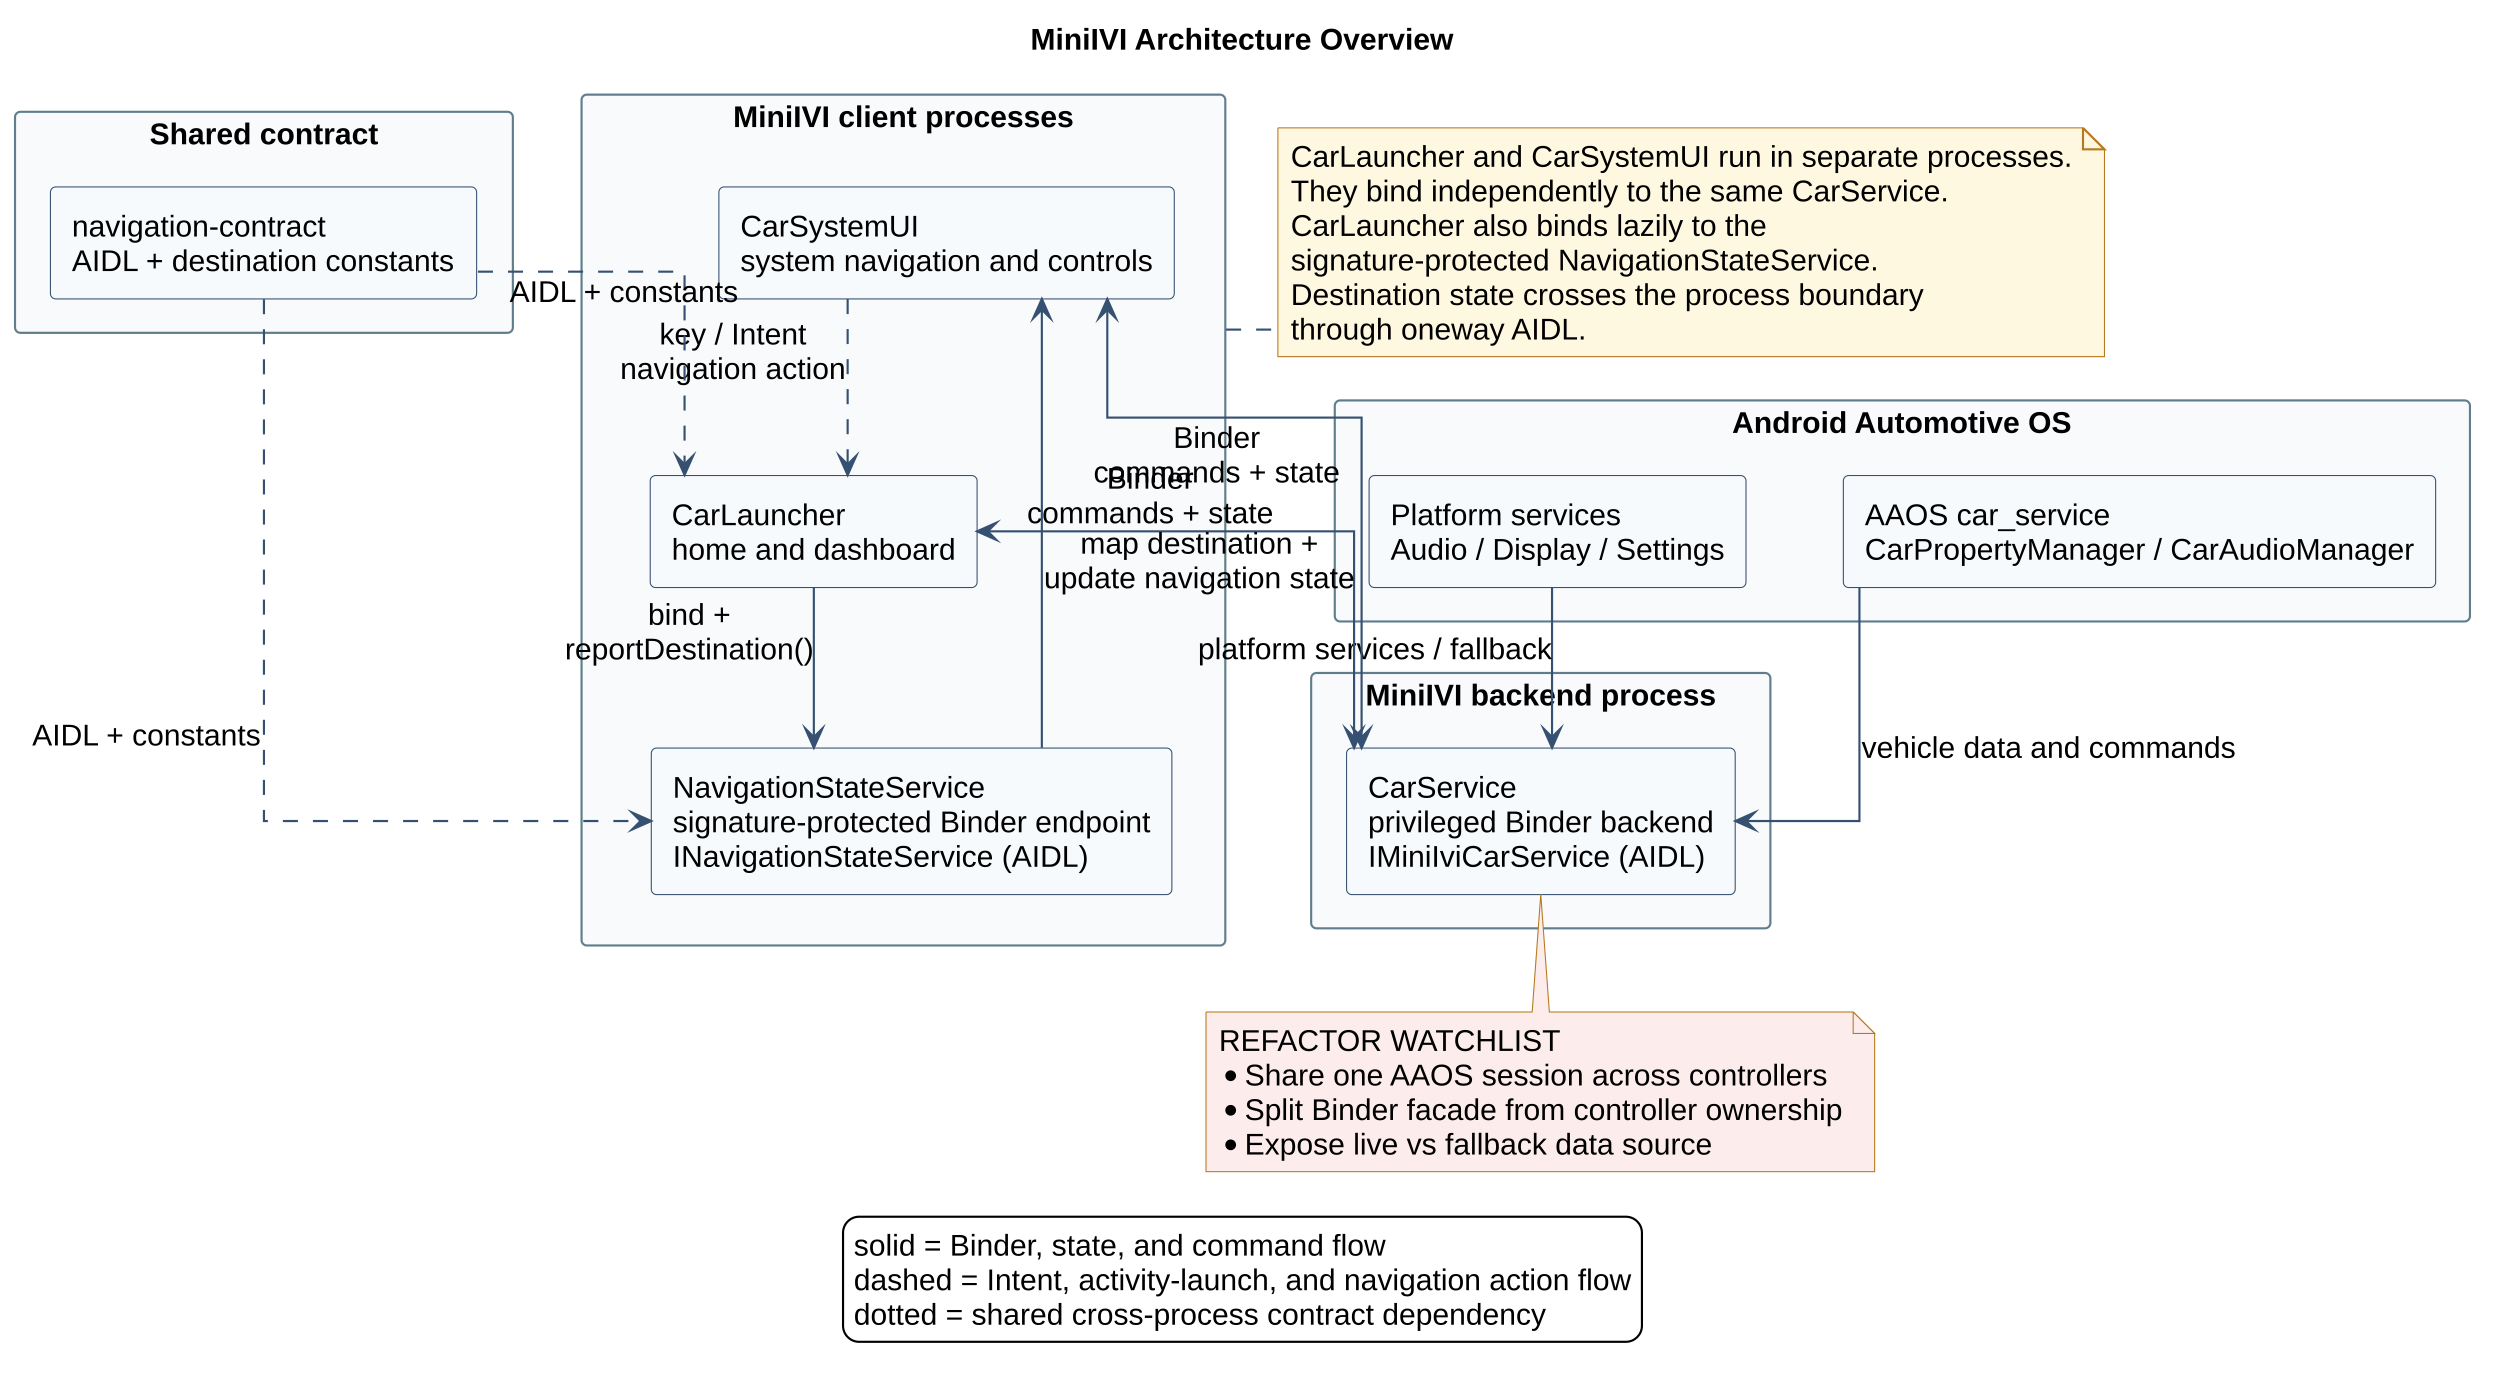
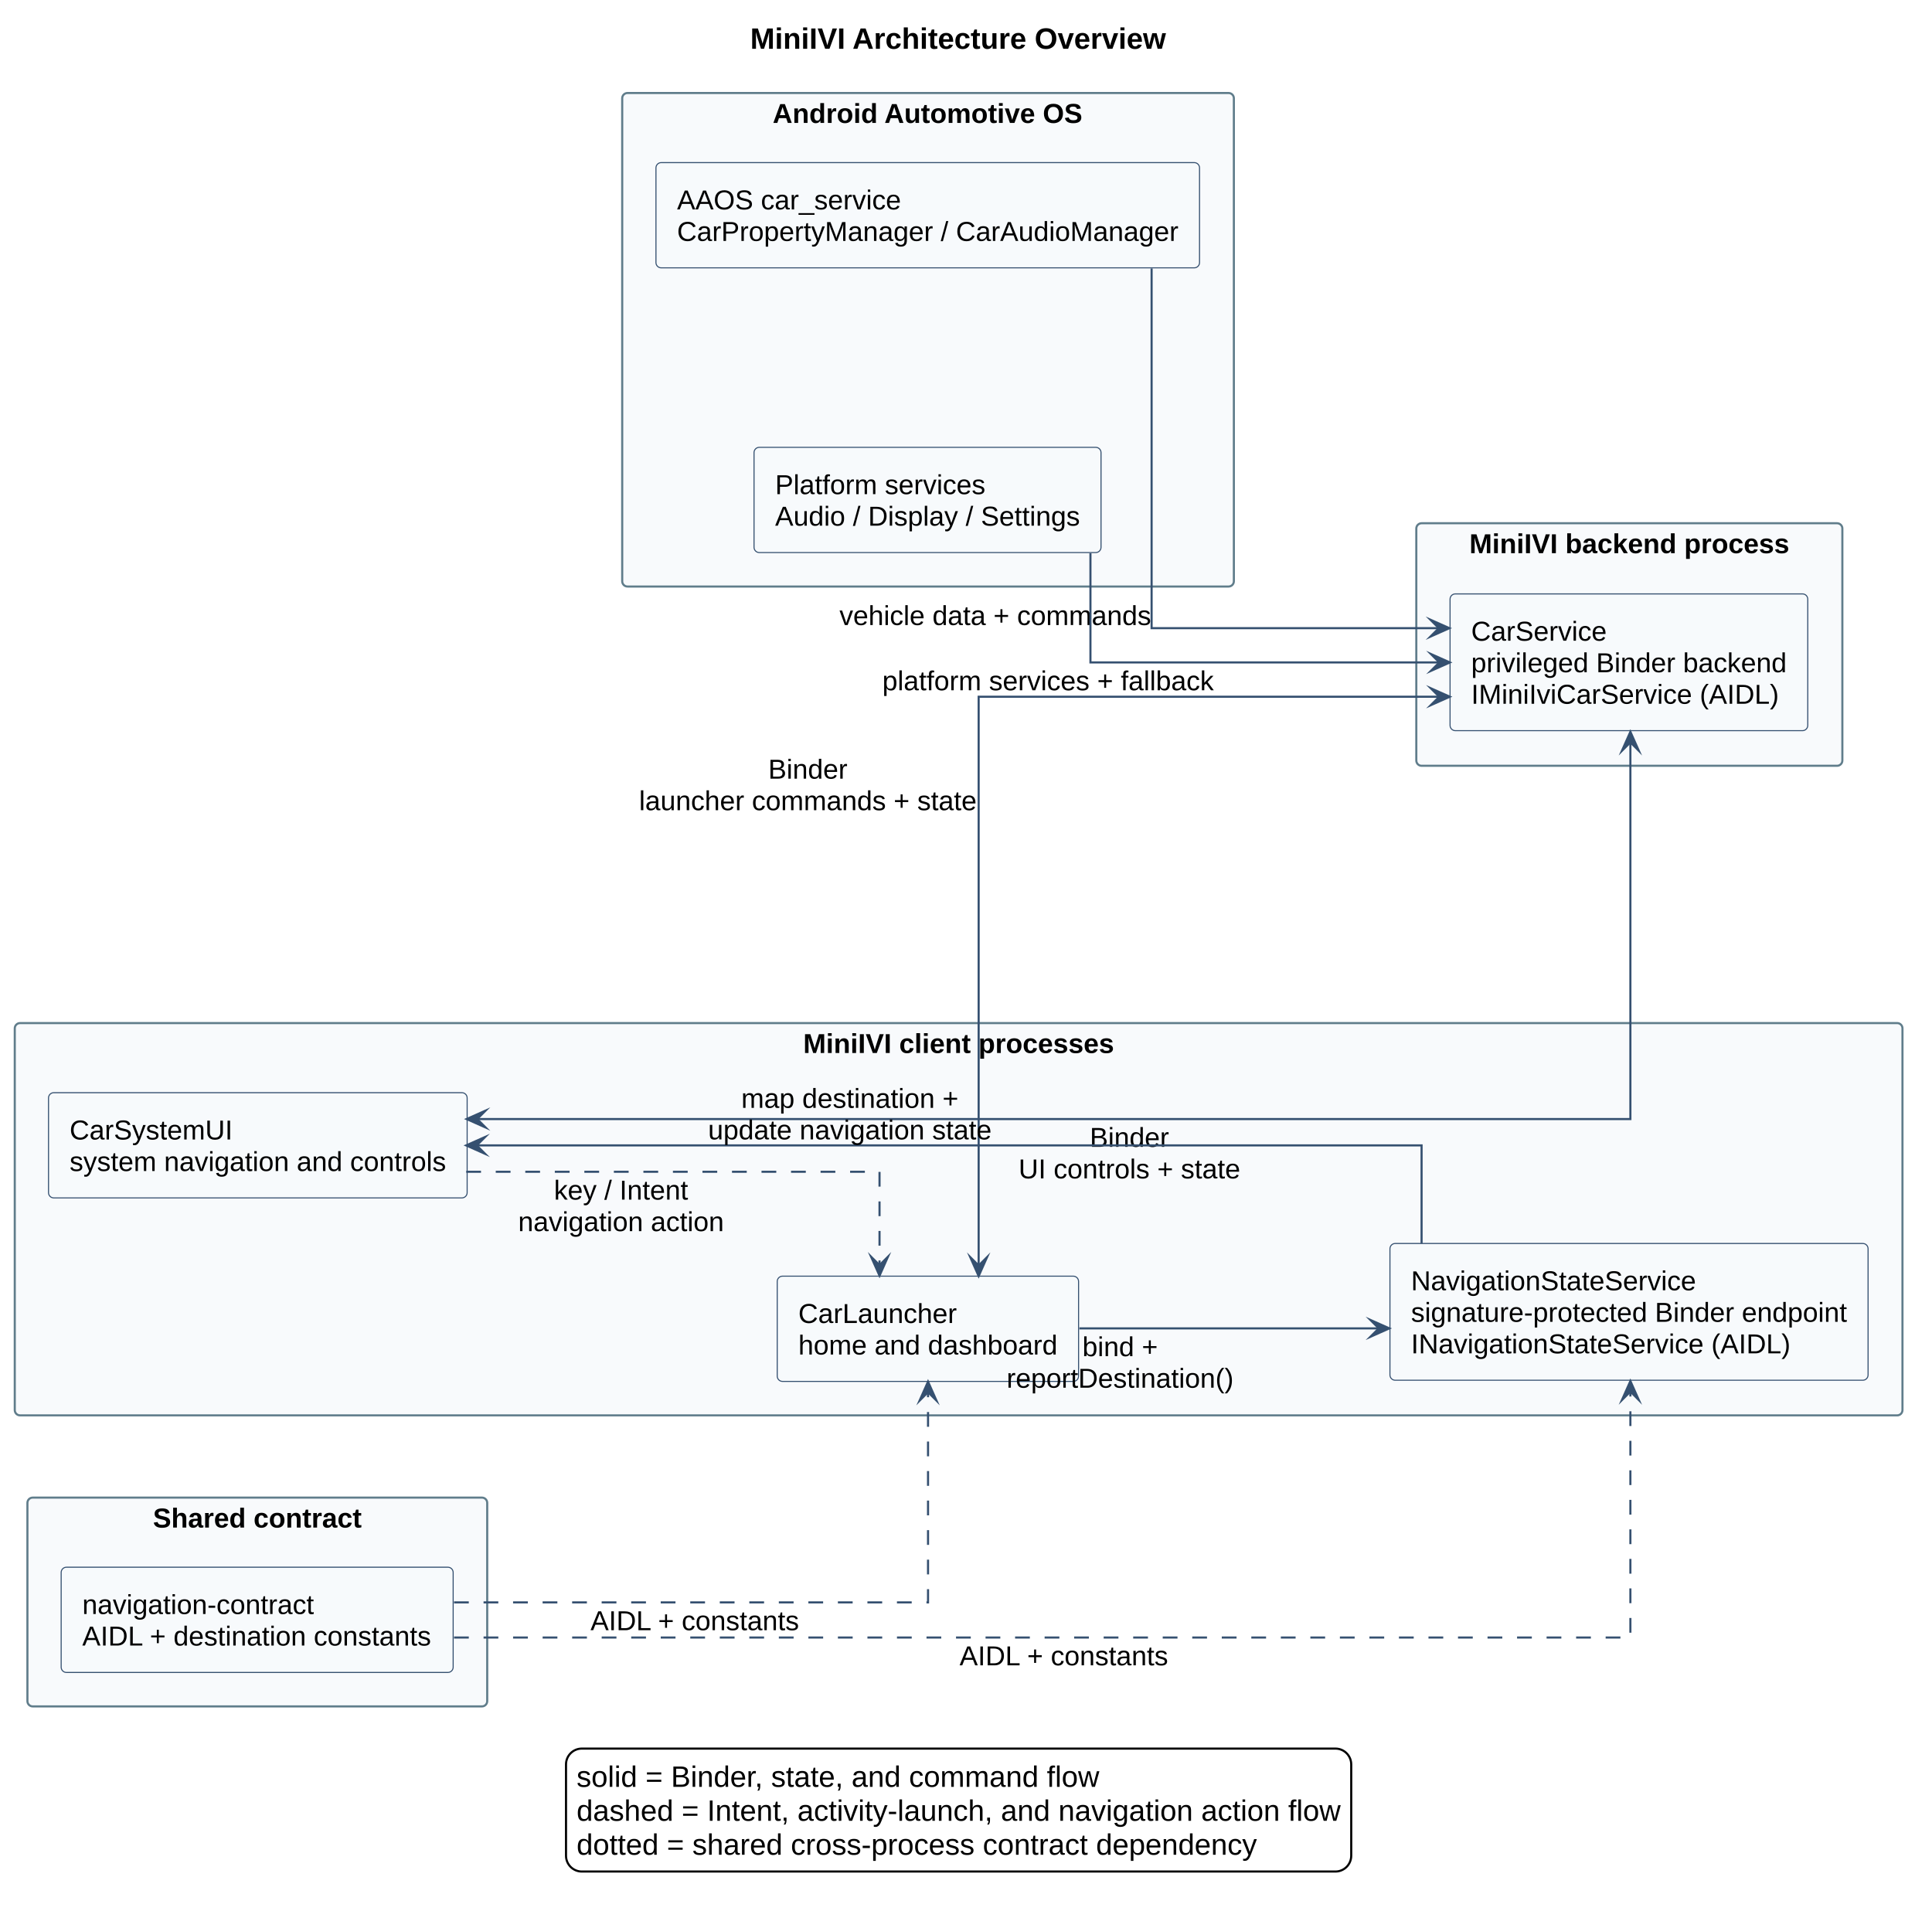
- <svg xmlns="http://www.w3.org/2000/svg" contentStyleType="text/css" data-diagram-type="DESCRIPTION" height="644px" preserveAspectRatio="none" style="width:1165px;height:644px;background:#FFFFFF;" version="1.1" viewBox="0 0 1165 644" width="1165px" zoomAndPan="magnify">
+ <svg xmlns="http://www.w3.org/2000/svg" contentStyleType="text/css" data-diagram-type="DESCRIPTION" height="906px" preserveAspectRatio="none" style="width:916px;height:906px;background:#FFFFFF;" version="1.1" viewBox="0 0 916 906" width="916px" zoomAndPan="magnify">
  <defs />
  <g>
    <g class="title" data-source-line="2">
-       <text fill="#000000" font-family="Arial" font-size="14" font-weight="700" lengthAdjust="spacing" textLength="197.62" x="480.19" y="23.132">MiniIVI Architecture Overview</text>
+       <text fill="#000000" font-family="Arial" font-size="14" font-weight="700" lengthAdjust="spacing" textLength="197.62" x="355.69" y="23.132">MiniIVI Architecture Overview</text>
    </g>
    <g class="cluster" data-qualified-name="AAOS" data-source-line="28" id="ent0001">
-       <rect fill="#F8FAFC" height="103" rx="2.5" ry="2.5" style="stroke:#607D8B;stroke-width:1;" width="529" x="622" y="186.599" />
-       <text fill="#000000" font-family="Arial" font-size="14" font-weight="700" lengthAdjust="spacing" textLength="158.662" x="807.169" y="201.731">Android Automotive OS</text>
+       <rect fill="#F8FAFC" height="234" rx="2.5" ry="2.5" style="stroke:#607D8B;stroke-width:1;" width="290" x="295" y="44.099" />
+       <text fill="#000000" font-family="Arial" font-size="13" font-weight="700" lengthAdjust="spacing" textLength="147.329" x="366.335" y="58.292">Android Automotive OS</text>
    </g>
    <g class="cluster" data-qualified-name="BACKEND" data-source-line="33" id="ent0004">
-       <rect fill="#F8FAFC" height="119" rx="2.5" ry="2.5" style="stroke:#607D8B;stroke-width:1;" width="214" x="611" y="313.599" />
-       <text fill="#000000" font-family="Arial" font-size="14" font-weight="700" lengthAdjust="spacing" textLength="163.386" x="636.307" y="328.731">MiniIVI backend process</text>
+       <rect fill="#F8FAFC" height="115" rx="2.5" ry="2.5" style="stroke:#607D8B;stroke-width:1;" width="202" x="671.5" y="248.099" />
+       <text fill="#000000" font-family="Arial" font-size="13" font-weight="700" lengthAdjust="spacing" textLength="151.715" x="696.642" y="262.293">MiniIVI backend process</text>
    </g>
    <g class="cluster" data-qualified-name="CLIENTS" data-source-line="37" id="ent0006">
-       <rect fill="#F8FAFC" height="396.5" rx="2.5" ry="2.5" style="stroke:#607D8B;stroke-width:1;" width="300" x="271" y="44.099" />
-       <text fill="#000000" font-family="Arial" font-size="14" font-weight="700" lengthAdjust="spacing" textLength="158.724" x="341.638" y="59.23">MiniIVI client processes</text>
+       <rect fill="#F8FAFC" height="186" rx="2.5" ry="2.5" style="stroke:#607D8B;stroke-width:1;" width="895" x="7" y="485.099" />
+       <text fill="#000000" font-family="Arial" font-size="13" font-weight="700" lengthAdjust="spacing" textLength="147.386" x="380.807" y="499.293">MiniIVI client processes</text>
    </g>
    <g class="cluster" data-qualified-name="CONTRACT" data-source-line="43" id="ent0010">
-       <rect fill="#F8FAFC" height="103" rx="2.5" ry="2.5" style="stroke:#607D8B;stroke-width:1;" width="232" x="7" y="52.099" />
-       <text fill="#000000" font-family="Arial" font-size="14" font-weight="700" lengthAdjust="spacing" textLength="106.586" x="69.707" y="67.231">Shared contract</text>
+       <rect fill="#F8FAFC" height="99" rx="2.5" ry="2.5" style="stroke:#607D8B;stroke-width:1;" width="218" x="13" y="710.099" />
+       <text fill="#000000" font-family="Arial" font-size="13" font-weight="700" lengthAdjust="spacing" textLength="98.973" x="72.514" y="724.293">Shared contract</text>
    </g>
    <g class="entity" data-qualified-name="AAOS.AAOS_CAR" data-source-line="29" id="ent0002">
-       <rect fill="#F7FAFC" height="52.197" rx="2.5" ry="2.5" style="stroke:#355070;stroke-width:0.5;" width="276.013" x="859" y="221.599" />
-       <text fill="#000000" font-family="Arial" font-size="14" lengthAdjust="spacing" textLength="114.372" x="869" y="244.731">AAOS car_service</text>
-       <text fill="#000000" font-family="Arial" font-size="14" lengthAdjust="spacing" textLength="256.013" x="869" y="260.829">CarPropertyManager / CarAudioManager</text>
+       <rect fill="#F7FAFC" height="49.898" rx="2.5" ry="2.5" style="stroke:#355070;stroke-width:0.5;" width="257.726" x="311" y="77.099" />
+       <text fill="#000000" font-family="Arial" font-size="13" lengthAdjust="spacing" textLength="106.203" x="321" y="99.293">AAOS car_service</text>
+       <text fill="#000000" font-family="Arial" font-size="13" lengthAdjust="spacing" textLength="237.726" x="321" y="114.241">CarPropertyManager / CarAudioManager</text>
    </g>
    <g class="entity" data-qualified-name="AAOS.AAOS_PLATFORM" data-source-line="30" id="ent0003">
-       <rect fill="#F7FAFC" height="52.197" rx="2.5" ry="2.5" style="stroke:#355070;stroke-width:0.5;" width="175.634" x="638" y="221.599" />
-       <text fill="#000000" font-family="Arial" font-size="14" lengthAdjust="spacing" textLength="107.358" x="648" y="244.731">Platform services</text>
-       <text fill="#000000" font-family="Arial" font-size="14" lengthAdjust="spacing" textLength="155.634" x="648" y="260.829">Audio / Display / Settings</text>
+       <rect fill="#F7FAFC" height="49.898" rx="2.5" ry="2.5" style="stroke:#355070;stroke-width:0.5;" width="164.517" x="357.5" y="212.099" />
+       <text fill="#000000" font-family="Arial" font-size="13" lengthAdjust="spacing" textLength="99.69" x="367.5" y="234.292">Platform services</text>
+       <text fill="#000000" font-family="Arial" font-size="13" lengthAdjust="spacing" textLength="144.517" x="367.5" y="249.241">Audio / Display / Settings</text>
    </g>
    <g class="entity" data-qualified-name="BACKEND.CAR_SERVICE" data-source-line="34" id="ent0005">
-       <rect fill="#F7FAFC" height="68.296" rx="2.5" ry="2.5" style="stroke:#355070;stroke-width:0.5;" width="181.102" x="627.5" y="348.599" />
-       <text fill="#000000" font-family="Arial" font-size="14" lengthAdjust="spacing" textLength="69.241" x="637.5" y="371.731">CarService</text>
-       <text fill="#000000" font-family="Arial" font-size="14" lengthAdjust="spacing" textLength="161.102" x="637.5" y="387.829">privileged Binder backend</text>
-       <text fill="#000000" font-family="Arial" font-size="14" lengthAdjust="spacing" textLength="157.138" x="637.5" y="403.928">IMiniIviCarService (AIDL)</text>
+       <rect fill="#F7FAFC" height="64.846" rx="2.5" ry="2.5" style="stroke:#355070;stroke-width:0.5;" width="169.595" x="687.5" y="281.599" />
+       <text fill="#000000" font-family="Arial" font-size="13" lengthAdjust="spacing" textLength="64.295" x="697.5" y="303.793">CarService</text>
+       <text fill="#000000" font-family="Arial" font-size="13" lengthAdjust="spacing" textLength="149.595" x="697.5" y="318.741">privileged Binder backend</text>
+       <text fill="#000000" font-family="Arial" font-size="13" lengthAdjust="spacing" textLength="145.914" x="697.5" y="333.69">IMiniIviCarService (AIDL)</text>
    </g>
    <g class="entity" data-qualified-name="CLIENTS.CAR_SYSTEM_UI" data-source-line="38" id="ent0007">
-       <rect fill="#F7FAFC" height="52.197" rx="2.5" ry="2.5" style="stroke:#355070;stroke-width:0.5;" width="212.213" x="335" y="87.099" />
-       <text fill="#000000" font-family="Arial" font-size="14" lengthAdjust="spacing" textLength="83.234" x="345" y="110.231">CarSystemUI</text>
-       <text fill="#000000" font-family="Arial" font-size="14" lengthAdjust="spacing" textLength="192.213" x="345" y="126.329">system navigation and controls</text>
+       <rect fill="#F7FAFC" height="49.898" rx="2.5" ry="2.5" style="stroke:#355070;stroke-width:0.5;" width="198.483" x="23" y="518.099" />
+       <text fill="#000000" font-family="Arial" font-size="13" lengthAdjust="spacing" textLength="77.289" x="33" y="540.293">CarSystemUI</text>
+       <text fill="#000000" font-family="Arial" font-size="13" lengthAdjust="spacing" textLength="178.483" x="33" y="555.241">system navigation and controls</text>
    </g>
    <g class="entity" data-qualified-name="CLIENTS.NAV_SERVICE" data-source-line="39" id="ent0008">
-       <rect fill="#F7FAFC" height="68.296" rx="2.5" ry="2.5" style="stroke:#355070;stroke-width:0.5;" width="242.592" x="303.5" y="348.599" />
-       <text fill="#000000" font-family="Arial" font-size="14" lengthAdjust="spacing" textLength="145.523" x="313.5" y="371.731">NavigationStateService</text>
-       <text fill="#000000" font-family="Arial" font-size="14" lengthAdjust="spacing" textLength="222.592" x="313.5" y="387.829">signature-protected Binder endpoint</text>
-       <text fill="#000000" font-family="Arial" font-size="14" lengthAdjust="spacing" textLength="193.751" x="313.5" y="403.928">INavigationStateService (AIDL)</text>
+       <rect fill="#F7FAFC" height="64.846" rx="2.5" ry="2.5" style="stroke:#355070;stroke-width:0.5;" width="226.692" x="659" y="589.599" />
+       <text fill="#000000" font-family="Arial" font-size="13" lengthAdjust="spacing" textLength="135.129" x="669" y="611.793">NavigationStateService</text>
+       <text fill="#000000" font-family="Arial" font-size="13" lengthAdjust="spacing" textLength="206.692" x="669" y="626.741">signature-protected Binder endpoint</text>
+       <text fill="#000000" font-family="Arial" font-size="13" lengthAdjust="spacing" textLength="179.912" x="669" y="641.69">INavigationStateService (AIDL)</text>
    </g>
    <g class="entity" data-qualified-name="CLIENTS.CAR_LAUNCHER" data-source-line="40" id="ent0009">
-       <rect fill="#F7FAFC" height="52.197" rx="2.5" ry="2.5" style="stroke:#355070;stroke-width:0.5;" width="152.323" x="303" y="221.599" />
-       <text fill="#000000" font-family="Arial" font-size="14" lengthAdjust="spacing" textLength="80.938" x="313" y="244.731">CarLauncher</text>
-       <text fill="#000000" font-family="Arial" font-size="14" lengthAdjust="spacing" textLength="132.323" x="313" y="260.829">home and dashboard</text>
+       <rect fill="#F7FAFC" height="49.898" rx="2.5" ry="2.5" style="stroke:#355070;stroke-width:0.5;" width="142.872" x="368.5" y="605.099" />
+       <text fill="#000000" font-family="Arial" font-size="13" lengthAdjust="spacing" textLength="75.156" x="378.5" y="627.293">CarLauncher</text>
+       <text fill="#000000" font-family="Arial" font-size="13" lengthAdjust="spacing" textLength="122.872" x="378.5" y="642.241">home and dashboard</text>
    </g>
    <g class="entity" data-qualified-name="CONTRACT.NAV_CONTRACT" data-source-line="44" id="ent0011">
-       <rect fill="#F7FAFC" height="52.197" rx="2.5" ry="2.5" style="stroke:#355070;stroke-width:0.5;" width="198.609" x="23.5" y="87.099" />
-       <text fill="#000000" font-family="Arial" font-size="14" lengthAdjust="spacing" textLength="118.289" x="33.5" y="110.231">navigation-contract</text>
-       <text fill="#000000" font-family="Arial" font-size="14" lengthAdjust="spacing" textLength="178.609" x="33.5" y="126.329">AIDL + destination constants</text>
-     </g>
-     <g class="entity" data-qualified-name="GMN21" data-source-line="61" id="ent0022">
-       <path d="M595.5,59.599 L595.5,166.19 L980.678,166.19 L980.678,69.599 L970.678,59.599 L595.5,59.599" fill="#FFF8E1" style="stroke:#B7791F;stroke-width:0.5;" />
-       <path d="M970.678,59.599 L970.678,69.599 L980.678,69.599 L970.678,59.599" fill="#FFF8E1" style="stroke:#B7791F;stroke-width:1;" />
-       <text fill="#000000" font-family="Arial" font-size="14" lengthAdjust="spacing" textLength="364.178" x="601.5" y="77.731">CarLauncher and CarSystemUI run in separate processes.</text>
-       <text fill="#000000" font-family="Arial" font-size="14" lengthAdjust="spacing" textLength="306.619" x="601.5" y="93.829">They bind independently to the same CarService.</text>
-       <text fill="#000000" font-family="Arial" font-size="14" lengthAdjust="spacing" textLength="221.792" x="601.5" y="109.928">CarLauncher also binds lazily to the</text>
-       <text fill="#000000" font-family="Arial" font-size="14" lengthAdjust="spacing" textLength="273.93" x="601.5" y="126.026">signature-protected NavigationStateService.</text>
-       <text fill="#000000" font-family="Arial" font-size="14" lengthAdjust="spacing" textLength="294.937" x="601.5" y="142.125">Destination state crosses the process boundary</text>
-       <text fill="#000000" font-family="Arial" font-size="14" lengthAdjust="spacing" textLength="138.53" x="601.5" y="158.224">through oneway AIDL.</text>
-     </g>
-     <g class="entity" data-qualified-name="GMN24" data-source-line="70" id="ent0025">
-       <path d="M562,471.599 L562,545.993 A0,0 0 0 0 562,545.993 L873.578,545.993 A0,0 0 0 0 873.578,545.993 L873.578,481.599 L863.578,471.599 L722,471.599 L718,416.699 L714,471.599 L562,471.599 A0,0 0 0 0 562,471.599" fill="#FDECEC" style="stroke:#B7791F;stroke-width:0.5;" />
-       <path d="M863.578,471.599 L863.578,481.599 L873.578,481.599 L863.578,471.599" fill="#FDECEC" style="stroke:#B7791F;stroke-width:0.5;" />
-       <text fill="#000000" font-family="Arial" font-size="14" lengthAdjust="spacing" textLength="161.779" x="568" y="489.731">REFACTOR WATCHLIST</text>
-       <ellipse cx="573.5" cy="501.296" fill="#000000" rx="2.5" ry="2.5" />
-       <text fill="#000000" font-family="Arial" font-size="14" lengthAdjust="spacing" textLength="272.351" x="580" y="505.829">Share one AAOS session across controllers</text>
-       <ellipse cx="573.5" cy="517.394" fill="#000000" rx="2.5" ry="2.5" />
-       <text fill="#000000" font-family="Arial" font-size="14" lengthAdjust="spacing" textLength="278.578" x="580" y="521.928">Split Binder facade from controller ownership</text>
-       <ellipse cx="573.5" cy="533.493" fill="#000000" rx="2.5" ry="2.5" />
-       <text fill="#000000" font-family="Arial" font-size="14" lengthAdjust="spacing" textLength="217.889" x="580" y="538.026">Expose live vs fallback data source</text>
+       <rect fill="#F7FAFC" height="49.898" rx="2.5" ry="2.5" style="stroke:#355070;stroke-width:0.5;" width="185.852" x="29" y="743.099" />
+       <text fill="#000000" font-family="Arial" font-size="13" lengthAdjust="spacing" textLength="109.84" x="39" y="765.293">navigation-contract</text>
+       <text fill="#000000" font-family="Arial" font-size="13" lengthAdjust="spacing" textLength="165.852" x="39" y="780.241">AIDL + destination constants</text>
    </g>
    <g class="link" data-entity-1="ent0002" data-entity-2="ent0005" data-link-type="dependency" data-source-line="47" id="lnk12">
-       <path d="M866.5,273.629 C866.5,312.859 866.5,382.599 866.5,382.599 C866.5,382.599 844.58,382.599 813.66,382.599" fill="none" id="AAOS_CAR-to-CAR_SERVICE" style="stroke:#355070;stroke-width:1;" />
-       <polygon fill="#355070" points="808.66,382.599,817.66,386.599,813.66,382.599,817.66,378.599,808.66,382.599" style="stroke:#355070;stroke-width:1;stroke-linejoin:miter;stroke-miterlimit:10;" />
-       <text fill="#000000" font-family="Arial" font-size="14" lengthAdjust="spacing" textLength="174.323" x="867.5" y="353.161">vehicle data and commands</text>
+       <path d="M546,127.289 C546,180.159 546,297.849 546,297.849 C546,297.849 617.99,297.849 682.19,297.849" fill="none" id="AAOS_CAR-to-CAR_SERVICE" style="stroke:#355070;stroke-width:1;" />
+       <polygon fill="#355070" points="687.19,297.849,678.19,293.849,682.19,297.849,678.19,301.849,687.19,297.849" style="stroke:#355070;stroke-width:1;stroke-linejoin:miter;stroke-miterlimit:10;" />
+       <text fill="#000000" font-family="Arial" font-size="13" lengthAdjust="spacing" textLength="147.773" x="398" y="296.363">vehicle data + commands</text>
    </g>
    <g class="link" data-entity-1="ent0003" data-entity-2="ent0005" data-link-type="dependency" data-source-line="48" id="lnk13">
-       <path d="M723.25,273.629 C723.25,294.929 723.25,320.229 723.25,343.469" fill="none" id="AAOS_PLATFORM-to-CAR_SERVICE" style="stroke:#355070;stroke-width:1;" />
-       <polygon fill="#355070" points="723.25,348.469,727.25,339.469,723.25,343.469,719.25,339.469,723.25,348.469" style="stroke:#355070;stroke-width:1;stroke-linejoin:miter;stroke-miterlimit:10;" />
-       <text fill="#000000" font-family="Arial" font-size="14" lengthAdjust="spacing" textLength="164.944" x="558.25" y="307.18">platform services / fallback</text>
+       <path d="M517,262.309 C517,284.769 517,314.099 517,314.099 C517,314.099 608.1,314.099 682.42,314.099" fill="none" id="AAOS_PLATFORM-to-CAR_SERVICE" style="stroke:#355070;stroke-width:1;" />
+       <polygon fill="#355070" points="687.42,314.099,678.42,310.099,682.42,314.099,678.42,318.099,687.42,314.099" style="stroke:#355070;stroke-width:1;stroke-linejoin:miter;stroke-miterlimit:10;" />
+       <text fill="#000000" font-family="Arial" font-size="13" lengthAdjust="spacing" textLength="157.143" x="418.32" y="327.293">platform services + fallback</text>
    </g>
    <g class="link" data-entity-1="ent0007" data-entity-2="ent0005" data-link-type="dependency" data-source-line="50" id="lnk14">
-       <path d="M516,144.339 C516,168.159 516,194.599 516,194.599 C516,194.599 634.5,194.599 634.5,194.599 C634.5,194.599 634.5,289.379 634.5,343.549" fill="none" id="CAR_SYSTEM_UI-CAR_SERVICE" style="stroke:#355070;stroke-width:1;" />
-       <polygon fill="#355070" points="516,139.339,512,148.339,516,144.339,520,148.339,516,139.339" style="stroke:#355070;stroke-width:1;stroke-linejoin:miter;stroke-miterlimit:10;" />
-       <polygon fill="#355070" points="634.5,348.549,638.5,339.549,634.5,343.549,630.5,339.549,634.5,348.549" style="stroke:#355070;stroke-width:1;stroke-linejoin:miter;stroke-miterlimit:10;" />
-       <text fill="#000000" font-family="Arial" font-size="14" lengthAdjust="spacing" textLength="40.469" x="546.753" y="208.731">Binder</text>
-       <text fill="#000000" font-family="Arial" font-size="14" lengthAdjust="spacing" textLength="114.775" x="509.6" y="224.829">commands + state</text>
+       <path d="M226.23,530.599 C408.47,530.599 773,530.599 773,530.599 C773,530.599 773,412.549 773,351.979" fill="none" id="CAR_SYSTEM_UI-CAR_SERVICE" style="stroke:#355070;stroke-width:1;" />
+       <polygon fill="#355070" points="221.23,530.599,230.23,534.599,226.23,530.599,230.23,526.599,221.23,530.599" style="stroke:#355070;stroke-width:1;stroke-linejoin:miter;stroke-miterlimit:10;" />
+       <polygon fill="#355070" points="773,346.979,769,355.979,773,351.979,777,355.979,773,346.979" style="stroke:#355070;stroke-width:1;stroke-linejoin:miter;stroke-miterlimit:10;" />
+       <text fill="#000000" font-family="Arial" font-size="13" lengthAdjust="spacing" textLength="37.578" x="516.696" y="543.793">Binder</text>
+       <text fill="#000000" font-family="Arial" font-size="13" lengthAdjust="spacing" textLength="105.13" x="482.92" y="558.741">UI controls + state</text>
    </g>
    <g class="link" data-entity-1="ent0009" data-entity-2="ent0005" data-link-type="dependency" data-source-line="51" id="lnk15">
-       <path d="M460.29,247.599 C534.46,247.599 631,247.599 631,247.599 C631,247.599 631,303.539 631,343.529" fill="none" id="CAR_LAUNCHER-CAR_SERVICE" style="stroke:#355070;stroke-width:1;" />
-       <polygon fill="#355070" points="455.29,247.599,464.29,251.599,460.29,247.599,464.29,243.599,455.29,247.599" style="stroke:#355070;stroke-width:1;stroke-linejoin:miter;stroke-miterlimit:10;" />
-       <polygon fill="#355070" points="631,348.529,635,339.529,631,343.529,627,339.529,631,348.529" style="stroke:#355070;stroke-width:1;stroke-linejoin:miter;stroke-miterlimit:10;" />
-       <text fill="#000000" font-family="Arial" font-size="14" lengthAdjust="spacing" textLength="40.469" x="515.763" y="227.731">Binder</text>
-       <text fill="#000000" font-family="Arial" font-size="14" lengthAdjust="spacing" textLength="114.775" x="478.61" y="243.829">commands + state</text>
+       <path d="M464,600.059 C464,528.019 464,330.349 464,330.349 C464,330.349 591.07,330.349 682.38,330.349" fill="none" id="CAR_LAUNCHER-CAR_SERVICE" style="stroke:#355070;stroke-width:1;" />
+       <polygon fill="#355070" points="464,605.059,468,596.059,464,600.059,460,596.059,464,605.059" style="stroke:#355070;stroke-width:1;stroke-linejoin:miter;stroke-miterlimit:10;" />
+       <polygon fill="#355070" points="687.38,330.349,678.38,326.349,682.38,330.349,678.38,334.349,687.38,330.349" style="stroke:#355070;stroke-width:1;stroke-linejoin:miter;stroke-miterlimit:10;" />
+       <text fill="#000000" font-family="Arial" font-size="13" lengthAdjust="spacing" textLength="37.578" x="364.239" y="369.202">Binder</text>
+       <text fill="#000000" font-family="Arial" font-size="13" lengthAdjust="spacing" textLength="160.056" x="303" y="384.151">launcher commands + state</text>
    </g>
    <g class="link" data-entity-1="ent0007" data-entity-2="ent0009" data-link-type="dependency" data-source-line="53" id="lnk16">
-       <path d="M395,139.349 C395,163.049 395,192.739 395,216.409" fill="none" id="CAR_SYSTEM_UI-to-CAR_LAUNCHER" style="stroke:#355070;stroke-width:1;stroke-dasharray:7,7;" />
-       <polygon fill="#355070" points="395,221.409,399,212.409,395,216.409,391,212.409,395,221.409" style="stroke:#355070;stroke-width:1;stroke-linejoin:miter;stroke-miterlimit:10;" />
-       <text fill="#000000" font-family="Arial" font-size="14" lengthAdjust="spacing" textLength="68.482" x="307.296" y="160.511">key / Intent</text>
-       <text fill="#000000" font-family="Arial" font-size="14" lengthAdjust="spacing" textLength="105.075" x="289" y="176.609">navigation action</text>
+       <path d="M221.05,555.599 C306.75,555.599 417,555.599 417,555.599 C417,555.599 417,578.259 417,599.879" fill="none" id="CAR_SYSTEM_UI-to-CAR_LAUNCHER" style="stroke:#355070;stroke-width:1;stroke-dasharray:7,7;" />
+       <polygon fill="#355070" points="417,604.879,421,595.879,417,599.879,413,595.879,417,604.879" style="stroke:#355070;stroke-width:1;stroke-linejoin:miter;stroke-miterlimit:10;" />
+       <text fill="#000000" font-family="Arial" font-size="13" lengthAdjust="spacing" textLength="63.591" x="262.649" y="568.793">key / Intent</text>
+       <text fill="#000000" font-family="Arial" font-size="13" lengthAdjust="spacing" textLength="97.57" x="245.66" y="583.741">navigation action</text>
    </g>
    <g class="link" data-entity-1="ent0009" data-entity-2="ent0008" data-link-type="dependency" data-source-line="54" id="lnk17">
-       <path d="M379.25,273.629 C379.25,294.929 379.25,320.229 379.25,343.469" fill="none" id="CAR_LAUNCHER-to-NAV_SERVICE" style="stroke:#355070;stroke-width:1;" />
-       <polygon fill="#355070" points="379.25,348.469,383.25,339.469,379.25,343.469,375.25,339.469,379.25,348.469" style="stroke:#355070;stroke-width:1;stroke-linejoin:miter;stroke-miterlimit:10;" />
-       <text fill="#000000" font-family="Arial" font-size="14" lengthAdjust="spacing" textLength="38.534" x="301.952" y="291.18">bind +</text>
-       <text fill="#000000" font-family="Arial" font-size="14" lengthAdjust="spacing" textLength="115.938" x="263.25" y="307.279">reportDestination()</text>
+       <path d="M511.74,629.849 C554.6,629.849 605.01,629.849 653.72,629.849" fill="none" id="CAR_LAUNCHER-to-NAV_SERVICE" style="stroke:#355070;stroke-width:1;" />
+       <polygon fill="#355070" points="658.72,629.849,649.72,625.849,653.72,629.849,649.72,633.849,658.72,629.849" style="stroke:#355070;stroke-width:1;stroke-linejoin:miter;stroke-miterlimit:10;" />
+       <text fill="#000000" font-family="Arial" font-size="13" lengthAdjust="spacing" textLength="35.782" x="513.167" y="643.043">bind +</text>
+       <text fill="#000000" font-family="Arial" font-size="13" lengthAdjust="spacing" textLength="107.656" x="477.23" y="657.991">reportDestination()</text>
    </g>
    <g class="link" data-entity-1="ent0008" data-entity-2="ent0007" data-link-type="dependency" data-source-line="55" id="lnk18">
-       <path d="M485.5,348.469 C485.5,293.939 485.5,193.329 485.5,144.299" fill="none" id="NAV_SERVICE-to-CAR_SYSTEM_UI" style="stroke:#355070;stroke-width:1;" />
-       <polygon fill="#355070" points="485.5,139.299,481.5,148.299,485.5,144.299,489.5,148.299,485.5,139.299" style="stroke:#355070;stroke-width:1;stroke-linejoin:miter;stroke-miterlimit:10;" />
-       <text fill="#000000" font-family="Arial" font-size="14" lengthAdjust="spacing" textLength="110.906" x="503.436" y="258.01">map destination +</text>
-       <text fill="#000000" font-family="Arial" font-size="14" lengthAdjust="spacing" textLength="144.778" x="486.5" y="274.109">update navigation state</text>
+       <path d="M674,589.509 C674,567.749 674,543.099 674,543.099 C674,543.099 384.85,543.099 226.01,543.099" fill="none" id="NAV_SERVICE-to-CAR_SYSTEM_UI" style="stroke:#355070;stroke-width:1;" />
+       <polygon fill="#355070" points="221.01,543.099,230.01,547.099,226.01,543.099,230.01,539.099,221.01,543.099" style="stroke:#355070;stroke-width:1;stroke-linejoin:miter;stroke-miterlimit:10;" />
+       <text fill="#000000" font-family="Arial" font-size="13" lengthAdjust="spacing" textLength="102.984" x="351.436" y="525.293">map destination +</text>
+       <text fill="#000000" font-family="Arial" font-size="13" lengthAdjust="spacing" textLength="134.437" x="335.71" y="540.241">update navigation state</text>
    </g>
    <g class="link" data-entity-1="ent0011" data-entity-2="ent0009" data-link-type="dependency" data-source-line="57" id="lnk19">
-       <path d="M222.72,126.599 C271.14,126.599 319,126.599 319,126.599 C319,126.599 319,180.759 319,216.339" fill="none" id="NAV_CONTRACT-to-CAR_LAUNCHER" style="stroke:#355070;stroke-width:1;stroke-dasharray:7,7;" />
-       <polygon fill="#355070" points="319,221.339,323,212.339,319,216.339,315,212.339,319,221.339" style="stroke:#355070;stroke-width:1;stroke-linejoin:miter;stroke-miterlimit:10;" />
-       <text fill="#000000" font-family="Arial" font-size="14" lengthAdjust="spacing" textLength="107.003" x="237.48" y="140.731">AIDL + constants</text>
+       <path d="M215.26,759.769 C309.09,759.769 440,759.769 440,759.769 C440,759.769 440,697.779 440,660.099" fill="none" id="NAV_CONTRACT-to-CAR_LAUNCHER" style="stroke:#355070;stroke-width:1;stroke-dasharray:7,7;" />
+       <polygon fill="#355070" points="440,655.099,436,664.099,440,660.099,444,664.099,440,655.099" style="stroke:#355070;stroke-width:1;stroke-linejoin:miter;stroke-miterlimit:10;" />
+       <text fill="#000000" font-family="Arial" font-size="13" lengthAdjust="spacing" textLength="99.36" x="279.96" y="772.962">AIDL + constants</text>
    </g>
    <g class="link" data-entity-1="ent0011" data-entity-2="ent0008" data-link-type="dependency" data-source-line="58" id="lnk20">
-       <path d="M123,139.429 C123,207.239 123,382.599 123,382.599 C123,382.599 214.55,382.599 298.47,382.599" fill="none" id="NAV_CONTRACT-to-NAV_SERVICE" style="stroke:#355070;stroke-width:1;stroke-dasharray:7,7;" />
-       <polygon fill="#355070" points="303.47,382.599,294.47,378.599,298.47,382.599,294.47,386.599,303.47,382.599" style="stroke:#355070;stroke-width:1;stroke-linejoin:miter;stroke-miterlimit:10;" />
-       <text fill="#000000" font-family="Arial" font-size="14" lengthAdjust="spacing" textLength="107.003" x="15" y="347.38">AIDL + constants</text>
-     </g>
-     <g class="link" data-entity-1="ent0006" data-entity-2="ent0022" data-link-type="association" data-source-line="61" id="lnk23">
-       <path d="M571.354,153.599 C572.499,153.599 573.643,153.599 574.786,153.599 C577.071,153.599 579.352,153.599 581.627,153.599 C586.178,153.599 590.708,153.599 595.21,153.599" fill="none" id="CLIENTS-GMN21" style="stroke:#355070;stroke-width:1;stroke-dasharray:7,7;" />
+       <path d="M215.27,776.429 C395.28,776.429 773,776.429 773,776.429 C773,776.429 773,705.129 773,659.829" fill="none" id="NAV_CONTRACT-to-NAV_SERVICE" style="stroke:#355070;stroke-width:1;stroke-dasharray:7,7;" />
+       <polygon fill="#355070" points="773,654.829,769,663.829,773,659.829,777,663.829,773,654.829" style="stroke:#355070;stroke-width:1;stroke-linejoin:miter;stroke-miterlimit:10;" />
+       <text fill="#000000" font-family="Arial" font-size="13" lengthAdjust="spacing" textLength="99.36" x="454.94" y="789.622">AIDL + constants</text>
    </g>
    <g class="legend" data-source-line="22">
-       <rect fill="none" height="58.296" rx="7.5" ry="7.5" style="stroke:#000000;stroke-width:1;" width="372.284" x="392.858" y="566.993" />
-       <text fill="#000000" font-family="Arial" font-size="14" lengthAdjust="spacing" textLength="252.519" x="397.858" y="585.125">solid  = Binder, state, and command flow</text>
-       <text fill="#000000" font-family="Arial" font-size="14" lengthAdjust="spacing" textLength="362.284" x="397.858" y="601.224">dashed = Intent, activity-launch, and navigation action flow</text>
-       <text fill="#000000" font-family="Arial" font-size="14" lengthAdjust="spacing" textLength="322.574" x="397.858" y="617.322">dotted = shared cross-process contract dependency</text>
+       <rect fill="none" height="58.296" rx="7.5" ry="7.5" style="stroke:#000000;stroke-width:1;" width="372.284" x="268.358" y="829.099" />
+       <text fill="#000000" font-family="Arial" font-size="14" lengthAdjust="spacing" textLength="252.519" x="273.358" y="847.231">solid  = Binder, state, and command flow</text>
+       <text fill="#000000" font-family="Arial" font-size="14" lengthAdjust="spacing" textLength="362.284" x="273.358" y="863.329">dashed = Intent, activity-launch, and navigation action flow</text>
+       <text fill="#000000" font-family="Arial" font-size="14" lengthAdjust="spacing" textLength="322.574" x="273.358" y="879.428">dotted = shared cross-process contract dependency</text>
    </g>
  </g>
</svg>
